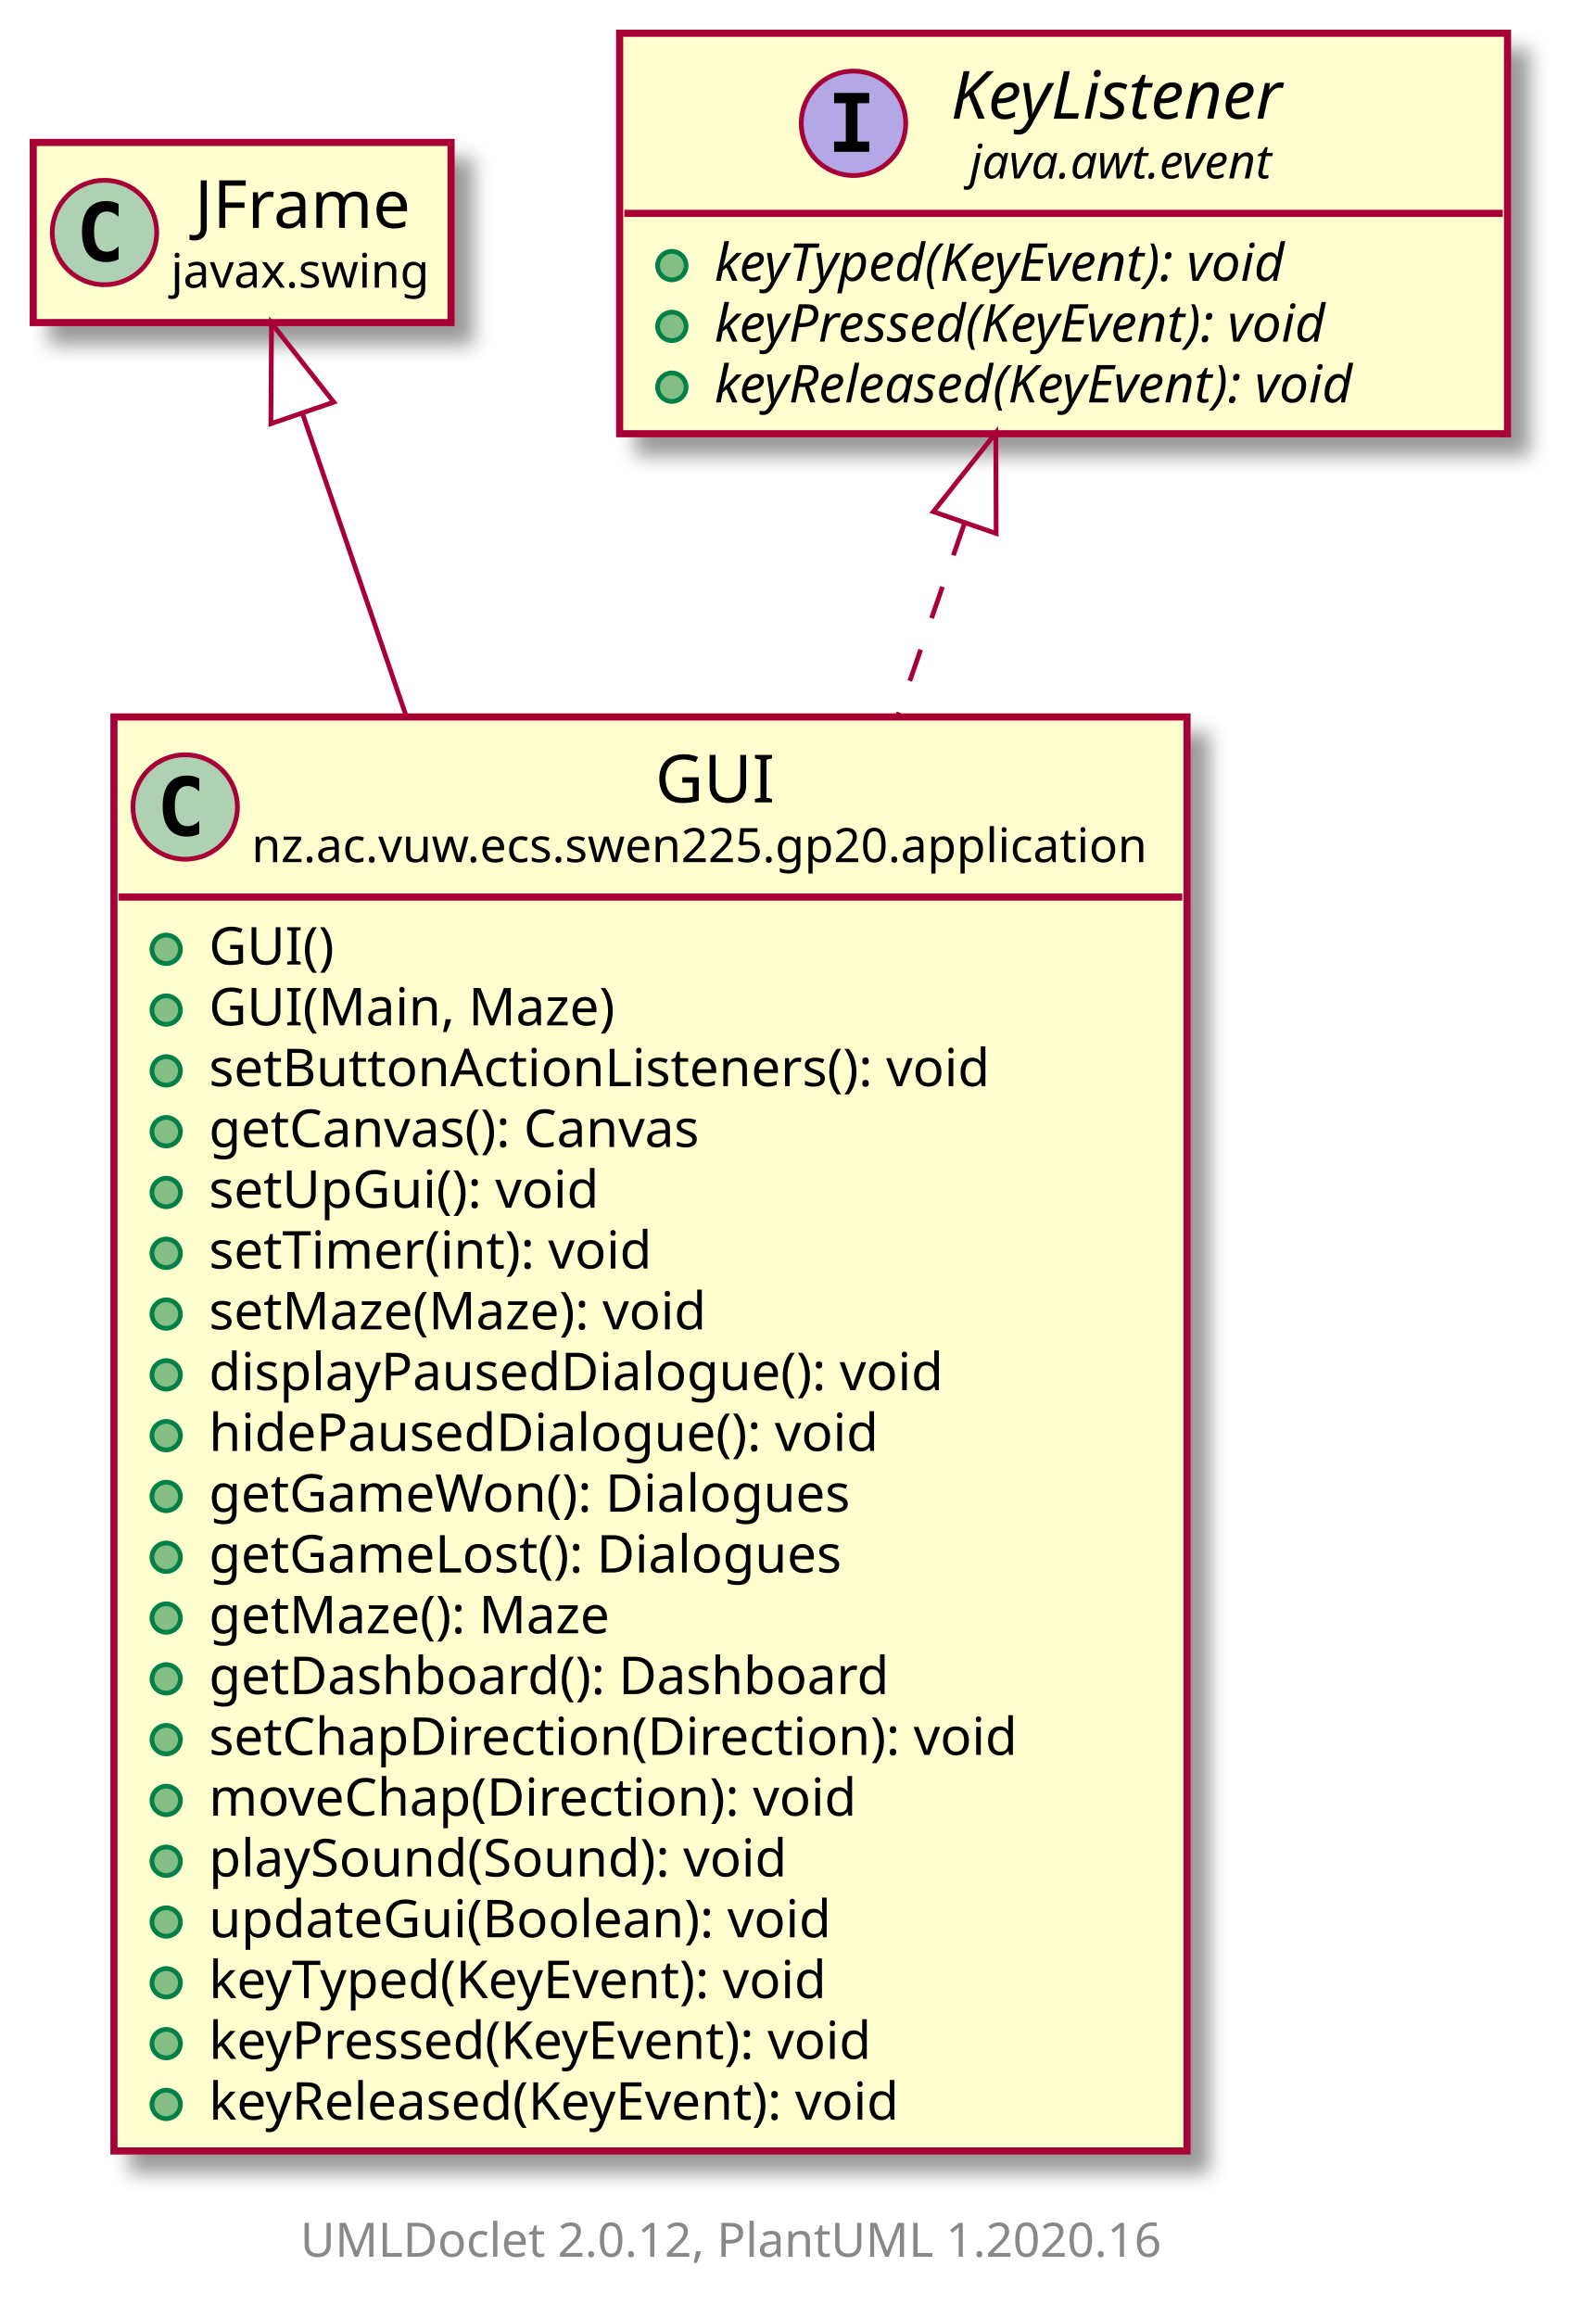
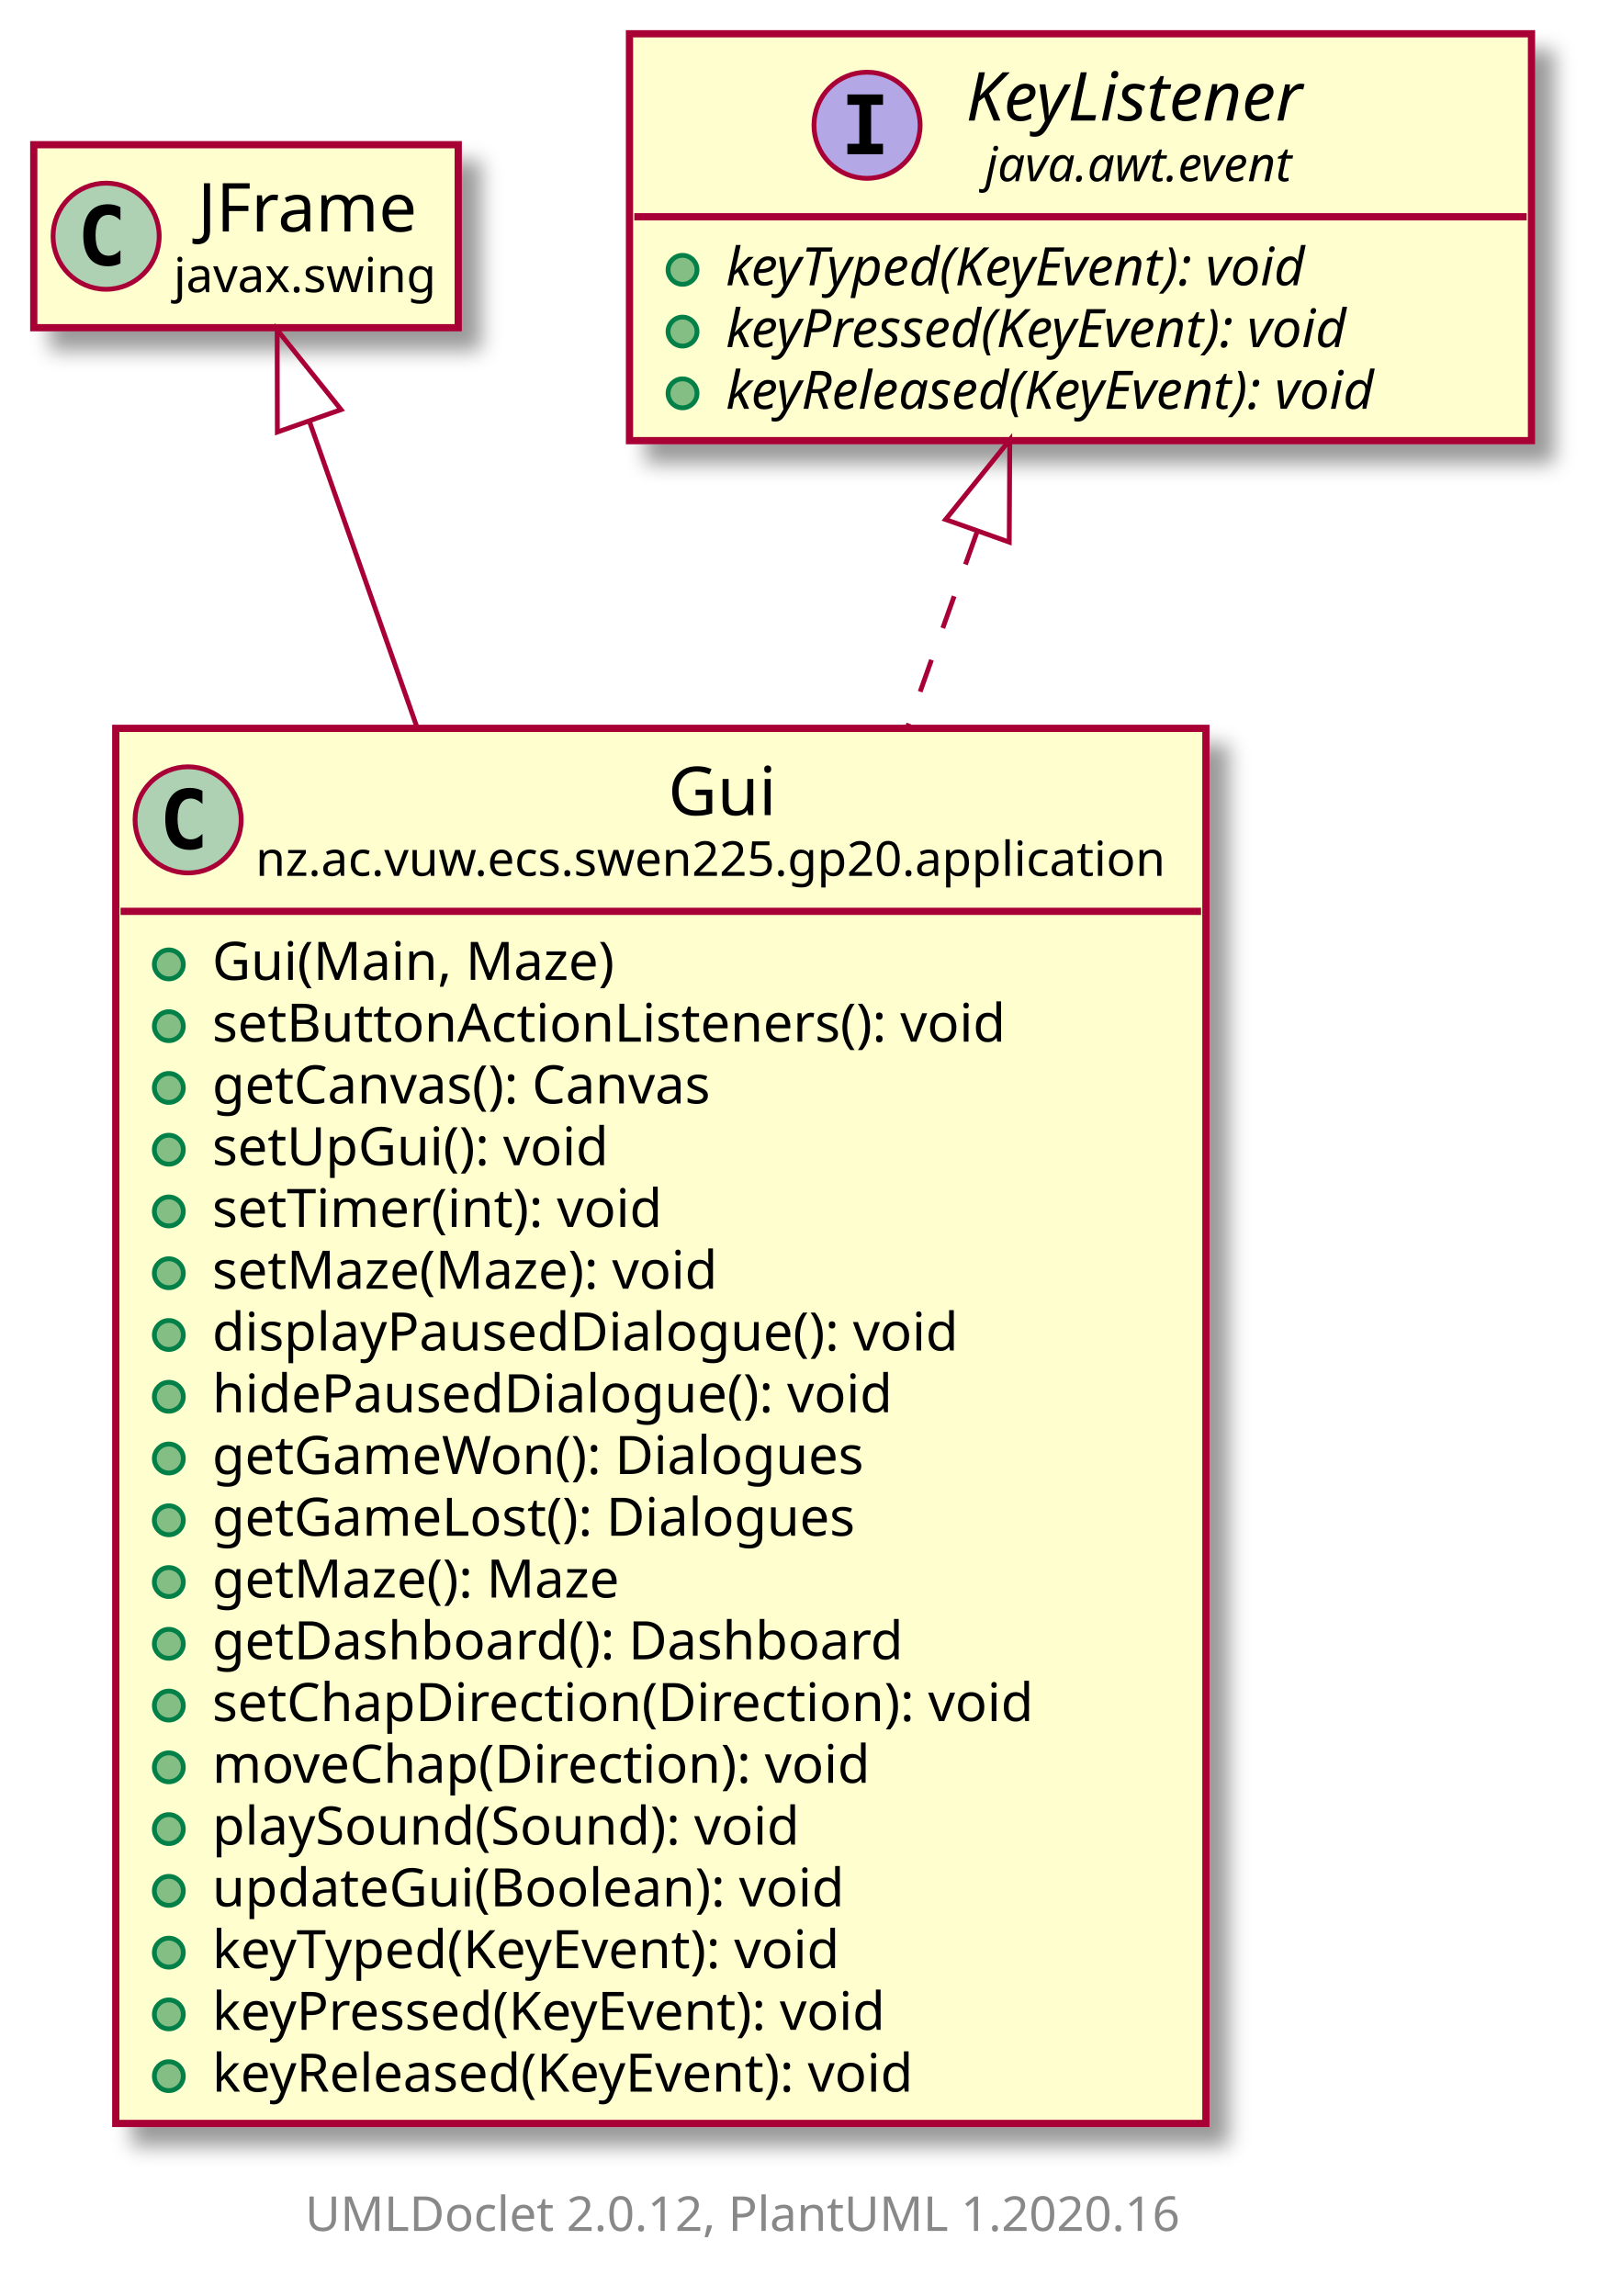
- <svg xmlns="http://www.w3.org/2000/svg" xmlns:xlink="http://www.w3.org/1999/xlink" contentScriptType="application/ecmascript" contentStyleType="text/css" height="488px" preserveAspectRatio="none" style="width:336px;height:488px;" version="1.1" viewBox="0 0 336 488" width="336px" zoomAndPan="magnify">
+ <svg xmlns="http://www.w3.org/2000/svg" xmlns:xlink="http://www.w3.org/1999/xlink" contentScriptType="application/ecmascript" contentStyleType="text/css" height="476px" preserveAspectRatio="none" style="width:336px;height:476px;" version="1.1" viewBox="0 0 336 476" width="336px" zoomAndPan="magnify">
  <defs>
-     <filter height="300%" id="f3yoqfdlkuvxe" width="300%" x="-1" y="-1">
+     <filter height="300%" id="ftjcl7gpbiik0" width="300%" x="-1" y="-1">
      <feGaussianBlur result="blurOut" stdDeviation="2.0" />
      <feColorMatrix in="blurOut" result="blurOut2" type="matrix" values="0 0 0 0 0 0 0 0 0 0 0 0 0 0 0 0 0 0 .4 0" />
      <feOffset dx="4.0" dy="4.0" in="blurOut2" result="blurOut3" />
      <feBlend in="SourceGraphic" in2="blurOut3" mode="normal" />
    </filter>
  </defs>
  <g>
-     <a href="GUI.html" target="_top" title="GUI.html" xlink:actuate="onRequest" xlink:href="GUI.html" xlink:show="new" xlink:title="GUI.html" xlink:type="simple">
-       <rect codeLine="5" fill="#FEFECE" filter="url(#f3yoqfdlkuvxe)" height="302.031" id="nz.ac.vuw.ecs.swen225.gp20.application.GUI" style="stroke: #A80036; stroke-width: 1.5;" width="226" x="24" y="151" />
+     <a href="Gui.html" target="_top" title="Gui.html" xlink:actuate="onRequest" xlink:href="Gui.html" xlink:show="new" xlink:title="Gui.html" xlink:type="simple">
+       <rect codeLine="5" fill="#FEFECE" filter="url(#ftjcl7gpbiik0)" height="289.227" id="nz.ac.vuw.ecs.swen225.gp20.application.Gui" style="stroke: #A80036; stroke-width: 1.5;" width="226" x="24" y="151" />
      <ellipse cx="39" cy="169.969" fill="#ADD1B2" rx="11" ry="11" style="stroke: #A80036; stroke-width: 1.0;" />
      <path d="M41.969,175.609 Q41.391,175.906 40.75,176.047 Q40.109,176.203 39.406,176.203 Q36.906,176.203 35.578,174.562 Q34.266,172.906 34.266,169.781 Q34.266,166.656 35.578,165 Q36.906,163.344 39.406,163.344 Q40.109,163.344 40.75,163.5 Q41.406,163.656 41.969,163.953 L41.969,166.672 Q41.344,166.094 40.75,165.828 Q40.156,165.547 39.531,165.547 Q38.188,165.547 37.5,166.625 Q36.812,167.688 36.812,169.781 Q36.812,171.875 37.5,172.953 Q38.188,174.016 39.531,174.016 Q40.156,174.016 40.75,173.75 Q41.344,173.469 41.969,172.891 L41.969,175.609 Z " />
-       <text fill="#000000" font-family="sans-serif" font-size="14" lengthAdjust="spacingAndGlyphs" textLength="24" x="138" y="168.995">GUI
+       <text fill="#000000" font-family="sans-serif" font-size="14" lengthAdjust="spacingAndGlyphs" textLength="23" x="138.5" y="168.995">Gui
            </text>
      <text fill="#000000" font-family="sans-serif" font-size="10" lengthAdjust="spacingAndGlyphs" textLength="194" x="53" y="181.579">nz.ac.vuw.ecs.swen225.gp20.application
            </text>
      <line style="stroke: #A80036; stroke-width: 1.5;" x1="25" x2="249" y1="188.938" y2="188.938" />
      <ellipse cx="35" cy="199.938" fill="#84BE84" rx="3" ry="3" style="stroke: #038048; stroke-width: 1.0;" />
-       <text fill="#000000" font-family="sans-serif" font-size="11" lengthAdjust="spacingAndGlyphs" textLength="28" x="44" y="203.148">GUI()
+       <text fill="#000000" font-family="sans-serif" font-size="11" lengthAdjust="spacingAndGlyphs" textLength="89" x="44" y="203.148">Gui(Main, Maze)
            </text>
      <ellipse cx="35" cy="212.742" fill="#84BE84" rx="3" ry="3" style="stroke: #038048; stroke-width: 1.0;" />
-       <text fill="#000000" font-family="sans-serif" font-size="11" lengthAdjust="spacingAndGlyphs" textLength="90" x="44" y="215.953">GUI(Main, Maze)
+       <text fill="#000000" font-family="sans-serif" font-size="11" lengthAdjust="spacingAndGlyphs" textLength="181" x="44" y="215.953">setButtonActionListeners(): void
            </text>
      <ellipse cx="35" cy="225.547" fill="#84BE84" rx="3" ry="3" style="stroke: #038048; stroke-width: 1.0;" />
-       <text fill="#000000" font-family="sans-serif" font-size="11" lengthAdjust="spacingAndGlyphs" textLength="181" x="44" y="228.757">setButtonActionListeners(): void
+       <text fill="#000000" font-family="sans-serif" font-size="11" lengthAdjust="spacingAndGlyphs" textLength="118" x="44" y="228.757">getCanvas(): Canvas
            </text>
      <ellipse cx="35" cy="238.352" fill="#84BE84" rx="3" ry="3" style="stroke: #038048; stroke-width: 1.0;" />
-       <text fill="#000000" font-family="sans-serif" font-size="11" lengthAdjust="spacingAndGlyphs" textLength="118" x="44" y="241.562">getCanvas(): Canvas
+       <text fill="#000000" font-family="sans-serif" font-size="11" lengthAdjust="spacingAndGlyphs" textLength="91" x="44" y="241.562">setUpGui(): void
            </text>
      <ellipse cx="35" cy="251.156" fill="#84BE84" rx="3" ry="3" style="stroke: #038048; stroke-width: 1.0;" />
-       <text fill="#000000" font-family="sans-serif" font-size="11" lengthAdjust="spacingAndGlyphs" textLength="91" x="44" y="254.367">setUpGui(): void
+       <text fill="#000000" font-family="sans-serif" font-size="11" lengthAdjust="spacingAndGlyphs" textLength="104" x="44" y="254.367">setTimer(int): void
            </text>
      <ellipse cx="35" cy="263.961" fill="#84BE84" rx="3" ry="3" style="stroke: #038048; stroke-width: 1.0;" />
-       <text fill="#000000" font-family="sans-serif" font-size="11" lengthAdjust="spacingAndGlyphs" textLength="104" x="44" y="267.171">setTimer(int): void
+       <text fill="#000000" font-family="sans-serif" font-size="11" lengthAdjust="spacingAndGlyphs" textLength="113" x="44" y="267.171">setMaze(Maze): void
            </text>
      <ellipse cx="35" cy="276.766" fill="#84BE84" rx="3" ry="3" style="stroke: #038048; stroke-width: 1.0;" />
-       <text fill="#000000" font-family="sans-serif" font-size="11" lengthAdjust="spacingAndGlyphs" textLength="113" x="44" y="279.976">setMaze(Maze): void
+       <text fill="#000000" font-family="sans-serif" font-size="11" lengthAdjust="spacingAndGlyphs" textLength="170" x="44" y="279.976">displayPausedDialogue(): void
            </text>
      <ellipse cx="35" cy="289.57" fill="#84BE84" rx="3" ry="3" style="stroke: #038048; stroke-width: 1.0;" />
-       <text fill="#000000" font-family="sans-serif" font-size="11" lengthAdjust="spacingAndGlyphs" textLength="170" x="44" y="292.781">displayPausedDialogue(): void
+       <text fill="#000000" font-family="sans-serif" font-size="11" lengthAdjust="spacingAndGlyphs" textLength="154" x="44" y="292.781">hidePausedDialogue(): void
            </text>
      <ellipse cx="35" cy="302.375" fill="#84BE84" rx="3" ry="3" style="stroke: #038048; stroke-width: 1.0;" />
-       <text fill="#000000" font-family="sans-serif" font-size="11" lengthAdjust="spacingAndGlyphs" textLength="154" x="44" y="305.585">hidePausedDialogue(): void
+       <text fill="#000000" font-family="sans-serif" font-size="11" lengthAdjust="spacingAndGlyphs" textLength="147" x="44" y="305.585">getGameWon(): Dialogues
            </text>
      <ellipse cx="35" cy="315.18" fill="#84BE84" rx="3" ry="3" style="stroke: #038048; stroke-width: 1.0;" />
-       <text fill="#000000" font-family="sans-serif" font-size="11" lengthAdjust="spacingAndGlyphs" textLength="147" x="44" y="318.39">getGameWon(): Dialogues
+       <text fill="#000000" font-family="sans-serif" font-size="11" lengthAdjust="spacingAndGlyphs" textLength="148" x="44" y="318.39">getGameLost(): Dialogues
            </text>
      <ellipse cx="35" cy="327.984" fill="#84BE84" rx="3" ry="3" style="stroke: #038048; stroke-width: 1.0;" />
-       <text fill="#000000" font-family="sans-serif" font-size="11" lengthAdjust="spacingAndGlyphs" textLength="148" x="44" y="331.195">getGameLost(): Dialogues
+       <text fill="#000000" font-family="sans-serif" font-size="11" lengthAdjust="spacingAndGlyphs" textLength="90" x="44" y="331.195">getMaze(): Maze
            </text>
      <ellipse cx="35" cy="340.789" fill="#84BE84" rx="3" ry="3" style="stroke: #038048; stroke-width: 1.0;" />
-       <text fill="#000000" font-family="sans-serif" font-size="11" lengthAdjust="spacingAndGlyphs" textLength="90" x="44" y="344">getMaze(): Maze
+       <text fill="#000000" font-family="sans-serif" font-size="11" lengthAdjust="spacingAndGlyphs" textLength="158" x="44" y="344">getDashboard(): Dashboard
            </text>
      <ellipse cx="35" cy="353.594" fill="#84BE84" rx="3" ry="3" style="stroke: #038048; stroke-width: 1.0;" />
-       <text fill="#000000" font-family="sans-serif" font-size="11" lengthAdjust="spacingAndGlyphs" textLength="158" x="44" y="356.804">getDashboard(): Dashboard
+       <text fill="#000000" font-family="sans-serif" font-size="11" lengthAdjust="spacingAndGlyphs" textLength="186" x="44" y="356.804">setChapDirection(Direction): void
            </text>
      <ellipse cx="35" cy="366.398" fill="#84BE84" rx="3" ry="3" style="stroke: #038048; stroke-width: 1.0;" />
-       <text fill="#000000" font-family="sans-serif" font-size="11" lengthAdjust="spacingAndGlyphs" textLength="186" x="44" y="369.609">setChapDirection(Direction): void
+       <text fill="#000000" font-family="sans-serif" font-size="11" lengthAdjust="spacingAndGlyphs" textLength="149" x="44" y="369.609">moveChap(Direction): void
            </text>
      <ellipse cx="35" cy="379.203" fill="#84BE84" rx="3" ry="3" style="stroke: #038048; stroke-width: 1.0;" />
-       <text fill="#000000" font-family="sans-serif" font-size="11" lengthAdjust="spacingAndGlyphs" textLength="149" x="44" y="382.414">moveChap(Direction): void
+       <text fill="#000000" font-family="sans-serif" font-size="11" lengthAdjust="spacingAndGlyphs" textLength="134" x="44" y="382.414">playSound(Sound): void
            </text>
      <ellipse cx="35" cy="392.008" fill="#84BE84" rx="3" ry="3" style="stroke: #038048; stroke-width: 1.0;" />
-       <text fill="#000000" font-family="sans-serif" font-size="11" lengthAdjust="spacingAndGlyphs" textLength="134" x="44" y="395.218">playSound(Sound): void
+       <text fill="#000000" font-family="sans-serif" font-size="11" lengthAdjust="spacingAndGlyphs" textLength="143" x="44" y="395.218">updateGui(Boolean): void
            </text>
      <ellipse cx="35" cy="404.812" fill="#84BE84" rx="3" ry="3" style="stroke: #038048; stroke-width: 1.0;" />
-       <text fill="#000000" font-family="sans-serif" font-size="11" lengthAdjust="spacingAndGlyphs" textLength="143" x="44" y="408.023">updateGui(Boolean): void
+       <text fill="#000000" font-family="sans-serif" font-size="11" lengthAdjust="spacingAndGlyphs" textLength="143" x="44" y="408.023">keyTyped(KeyEvent): void
            </text>
      <ellipse cx="35" cy="417.617" fill="#84BE84" rx="3" ry="3" style="stroke: #038048; stroke-width: 1.0;" />
-       <text fill="#000000" font-family="sans-serif" font-size="11" lengthAdjust="spacingAndGlyphs" textLength="143" x="44" y="420.828">keyTyped(KeyEvent): void
+       <text fill="#000000" font-family="sans-serif" font-size="11" lengthAdjust="spacingAndGlyphs" textLength="156" x="44" y="420.828">keyPressed(KeyEvent): void
            </text>
      <ellipse cx="35" cy="430.422" fill="#84BE84" rx="3" ry="3" style="stroke: #038048; stroke-width: 1.0;" />
-       <text fill="#000000" font-family="sans-serif" font-size="11" lengthAdjust="spacingAndGlyphs" textLength="156" x="44" y="433.632">keyPressed(KeyEvent): void
-             </text>
-       <ellipse cx="35" cy="443.227" fill="#84BE84" rx="3" ry="3" style="stroke: #038048; stroke-width: 1.0;" />
-       <text fill="#000000" font-family="sans-serif" font-size="11" lengthAdjust="spacingAndGlyphs" textLength="161" x="44" y="446.437">keyReleased(KeyEvent): void
+       <text fill="#000000" font-family="sans-serif" font-size="11" lengthAdjust="spacingAndGlyphs" textLength="161" x="44" y="433.632">keyReleased(KeyEvent): void
            </text>
    </a>
-     <rect codeLine="28" fill="#FEFECE" filter="url(#f3yoqfdlkuvxe)" height="37.938" id="javax.swing.JFrame" style="stroke: #A80036; stroke-width: 1.5;" width="88" x="7" y="30" />
+     <rect codeLine="27" fill="#FEFECE" filter="url(#ftjcl7gpbiik0)" height="37.938" id="javax.swing.JFrame" style="stroke: #A80036; stroke-width: 1.5;" width="88" x="7" y="30" />
    <ellipse cx="22" cy="48.969" fill="#ADD1B2" rx="11" ry="11" style="stroke: #A80036; stroke-width: 1.0;" />
    <path d="M24.969,54.609 Q24.391,54.906 23.75,55.047 Q23.109,55.203 22.406,55.203 Q19.906,55.203 18.578,53.562 Q17.266,51.906 17.266,48.781 Q17.266,45.656 18.578,44 Q19.906,42.344 22.406,42.344 Q23.109,42.344 23.75,42.5 Q24.406,42.656 24.969,42.953 L24.969,45.672 Q24.344,45.094 23.75,44.828 Q23.156,44.547 22.531,44.547 Q21.188,44.547 20.5,45.625 Q19.812,46.688 19.812,48.781 Q19.812,50.875 20.5,51.953 Q21.188,53.016 22.531,53.016 Q23.156,53.016 23.75,52.75 Q24.344,52.469 24.969,51.891 L24.969,54.609 Z " />
    <text fill="#000000" font-family="sans-serif" font-size="14" lengthAdjust="spacingAndGlyphs" textLength="46" x="41" y="47.995">JFrame
        </text>
    <text fill="#000000" font-family="sans-serif" font-size="10" lengthAdjust="spacingAndGlyphs" textLength="56" x="36" y="60.579">javax.swing
        </text>
-     <rect codeLine="29" fill="#FEFECE" filter="url(#f3yoqfdlkuvxe)" height="84.352" id="java.awt.event.KeyListener" style="stroke: #A80036; stroke-width: 1.5;" width="187" x="130.5" y="7" />
+     <rect codeLine="28" fill="#FEFECE" filter="url(#ftjcl7gpbiik0)" height="84.352" id="java.awt.event.KeyListener" style="stroke: #A80036; stroke-width: 1.5;" width="187" x="130.5" y="7" />
    <ellipse cx="179.75" cy="25.969" fill="#B4A7E5" rx="11" ry="11" style="stroke: #A80036; stroke-width: 1.0;" />
    <path d="M175.672,21.734 L175.672,19.578 L183.062,19.578 L183.062,21.734 L180.594,21.734 L180.594,29.812 L183.062,29.812 L183.062,31.969 L175.672,31.969 L175.672,29.812 L178.141,29.812 L178.141,21.734 L175.672,21.734 Z " />
    <text fill="#000000" font-family="sans-serif" font-size="14" font-style="italic" lengthAdjust="spacingAndGlyphs" textLength="80" x="200.25" y="24.995">KeyListener
        </text>
    <text fill="#000000" font-family="sans-serif" font-size="10" font-style="italic" lengthAdjust="spacingAndGlyphs" textLength="72" x="204.25" y="37.579">java.awt.event
        </text>
    <line style="stroke: #A80036; stroke-width: 1.5;" x1="131.5" x2="316.5" y1="44.938" y2="44.938" />
    <ellipse cx="141.5" cy="55.938" fill="#84BE84" rx="3" ry="3" style="stroke: #038048; stroke-width: 1.0;" />
    <text fill="#000000" font-family="sans-serif" font-size="11" font-style="italic" lengthAdjust="spacingAndGlyphs" textLength="143" x="150.5" y="59.148">keyTyped(KeyEvent): void
        </text>
    <ellipse cx="141.5" cy="68.742" fill="#84BE84" rx="3" ry="3" style="stroke: #038048; stroke-width: 1.0;" />
    <text fill="#000000" font-family="sans-serif" font-size="11" font-style="italic" lengthAdjust="spacingAndGlyphs" textLength="156" x="150.5" y="71.953">keyPressed(KeyEvent): void
        </text>
    <ellipse cx="141.5" cy="81.547" fill="#84BE84" rx="3" ry="3" style="stroke: #038048; stroke-width: 1.0;" />
    <text fill="#000000" font-family="sans-serif" font-size="11" font-style="italic" lengthAdjust="spacingAndGlyphs" textLength="161" x="150.5" y="84.757">keyReleased(KeyEvent): void
        </text>
-     <path codeLine="35" d="M63.69,87.03 C69.75,104.73 77.45,127.2 85.57,150.9 " fill="none" id="javax.swing.JFrame-backto-nz.ac.vuw.ecs.swen225.gp20.application.GUI" style="stroke: #A80036; stroke-width: 1.0;" />
-     <polygon fill="none" points="57.05,89.24,57.18,68.05,70.29,84.7,57.05,89.24" style="stroke: #A80036; stroke-width: 1.0;" />
-     <path codeLine="36" d="M203.08,110.36 C198.74,122.88 193.98,136.61 189.07,150.76 " fill="none" id="java.awt.event.KeyListener-backto-nz.ac.vuw.ecs.swen225.gp20.application.GUI" style="stroke: #A80036; stroke-width: 1.0; stroke-dasharray: 7.0,7.0;" />
-     <polygon fill="none" points="196.57,107.77,209.73,91.17,209.8,112.36,196.57,107.77" style="stroke: #A80036; stroke-width: 1.0;" />
-     <text fill="#888888" font-family="sans-serif" font-size="10" lengthAdjust="spacingAndGlyphs" textLength="192" x="63.25" y="475.313">UMLDoclet 2.0.12, PlantUML 1.2020.16
+     <path codeLine="34" d="M64.16,87.41 C70.39,105.13 78.27,127.52 86.53,151 " fill="none" id="javax.swing.JFrame-backto-nz.ac.vuw.ecs.swen225.gp20.application.Gui" style="stroke: #A80036; stroke-width: 1.0;" />
+     <polygon fill="none" points="57.5,89.57,57.46,68.38,70.7,84.92,57.5,89.57" style="stroke: #A80036; stroke-width: 1.0;" />
+     <path codeLine="35" d="M202.5,110.43 C198.04,122.97 193.16,136.68 188.13,150.79 " fill="none" id="java.awt.event.KeyListener-backto-nz.ac.vuw.ecs.swen225.gp20.application.Gui" style="stroke: #A80036; stroke-width: 1.0; stroke-dasharray: 7.0,7.0;" />
+     <polygon fill="none" points="196.04,107.7,209.34,91.2,209.23,112.39,196.04,107.7" style="stroke: #A80036; stroke-width: 1.0;" />
+     <text fill="#888888" font-family="sans-serif" font-size="10" lengthAdjust="spacingAndGlyphs" textLength="192" x="63.25" y="462.509">UMLDoclet 2.0.12, PlantUML 1.2020.16
        </text>
  </g>
</svg>
